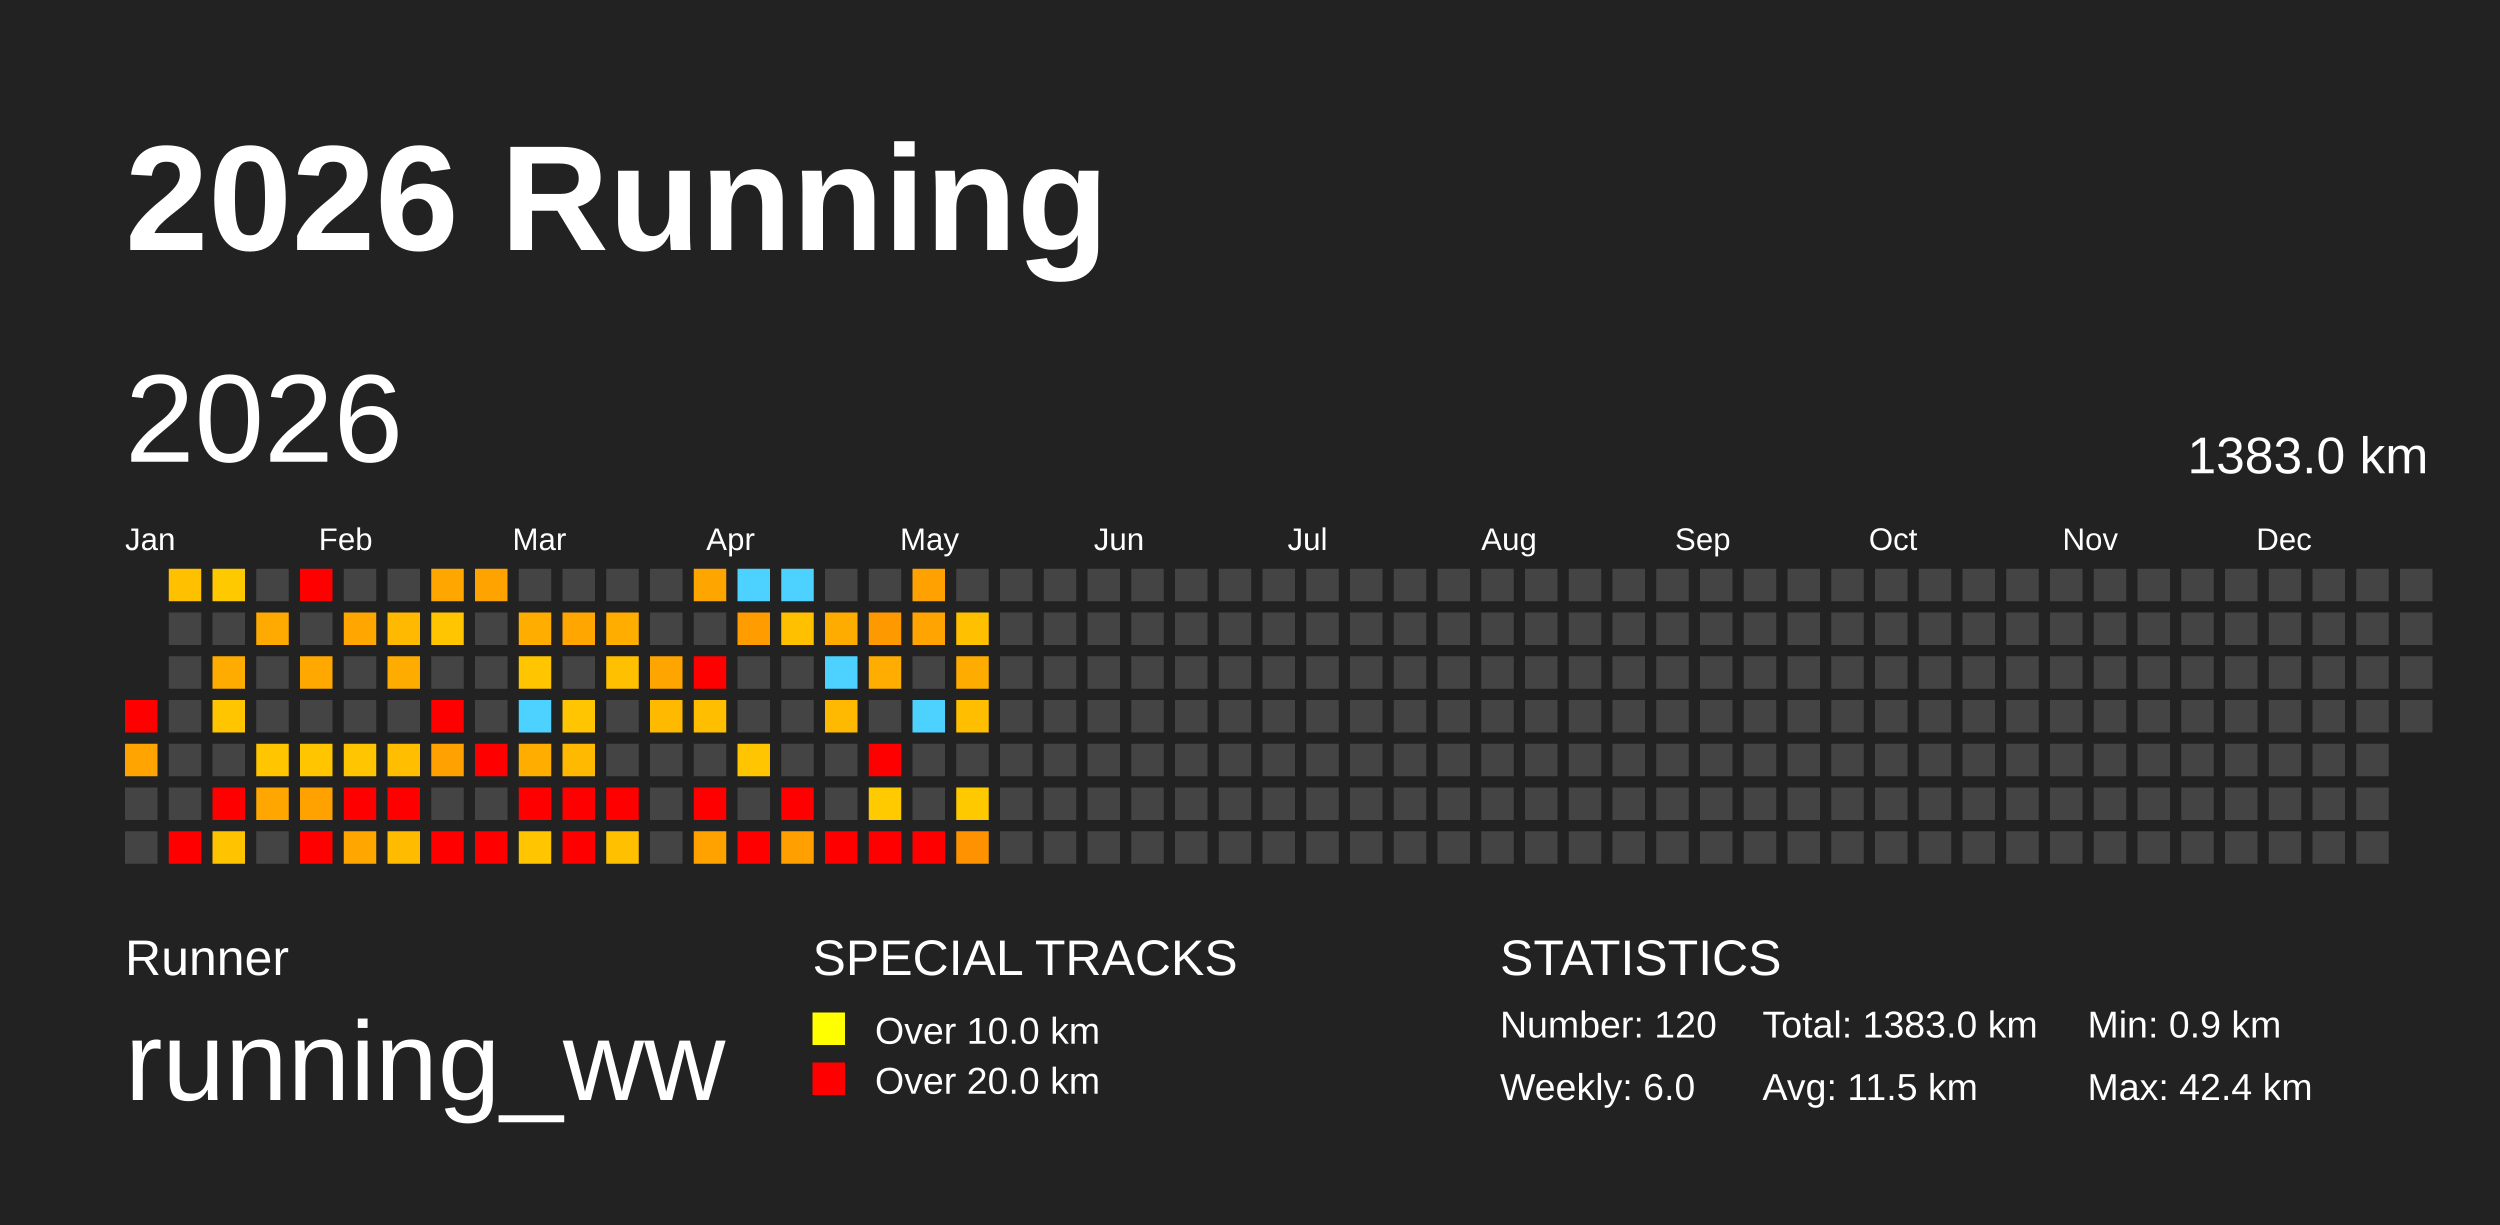
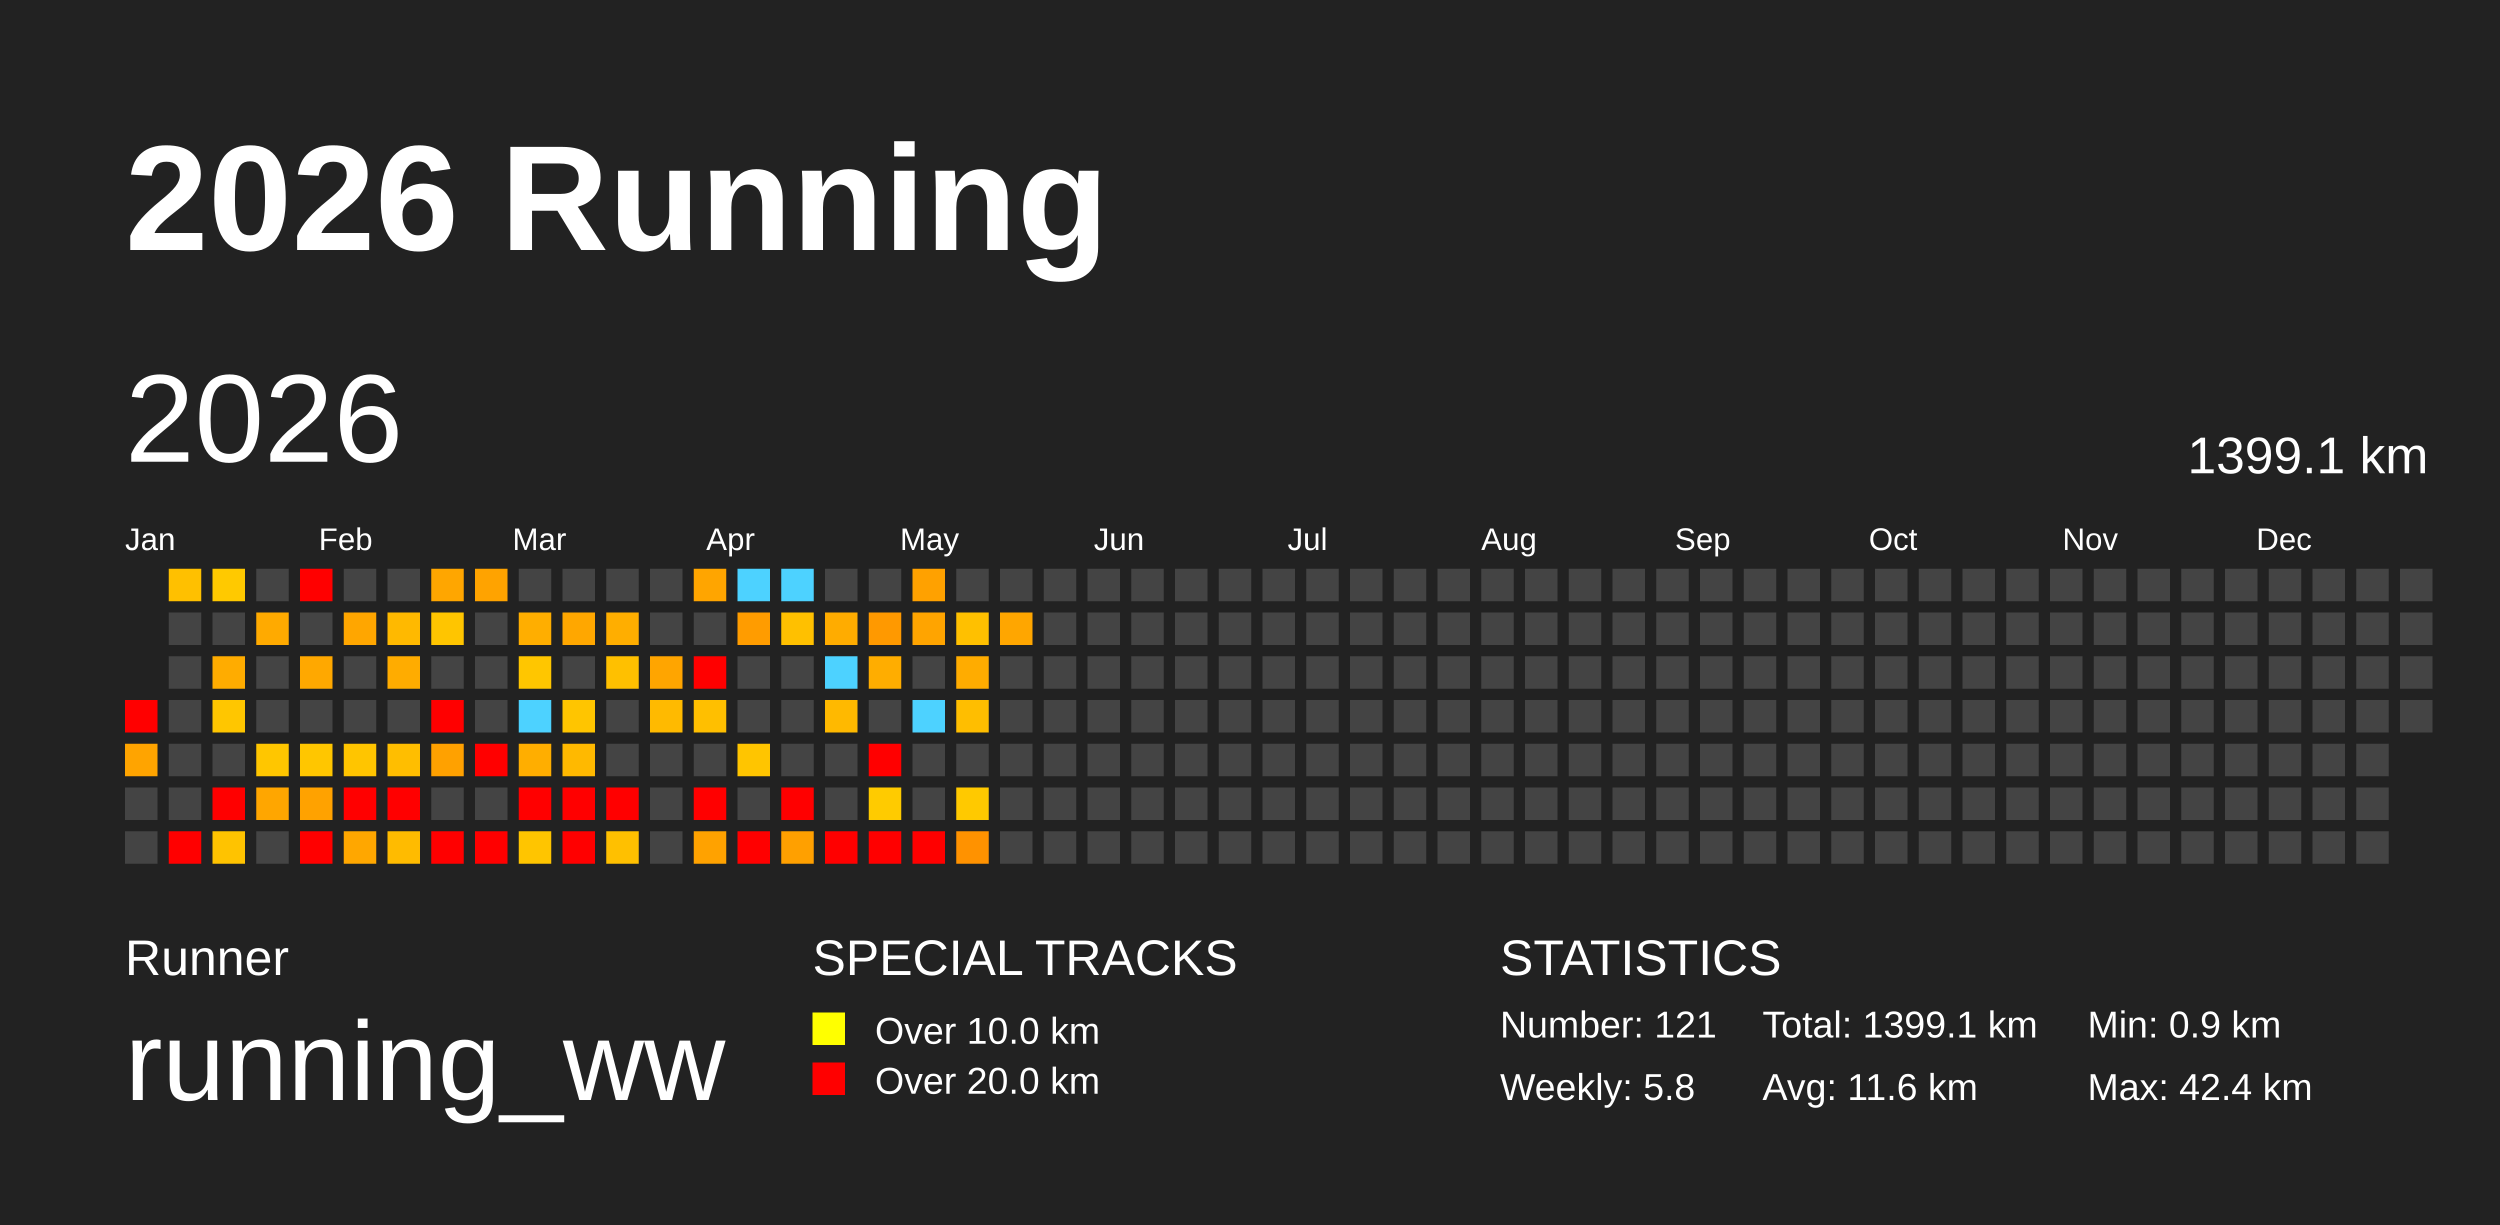
<svg xmlns="http://www.w3.org/2000/svg" baseProfile="full" height="98mm" version="1.1" viewBox="0,0,200,98" width="200mm">
  <defs />
  <rect fill="#222222" height="98" width="200" x="0" y="0" />
  <text fill="#FFFFFF" style="font-size:12px; font-family:Arial; font-weight:bold;" x="10" y="20">2026 Running</text>
  <text fill="#FFFFFF" style="font-size:4px; font-family:Arial" x="10" y="78">Runner</text>
  <text fill="#FFFFFF" style="font-size:9px; font-family:Arial" x="10" y="88">running_ww</text>
  <text fill="#FFFFFF" style="font-size:4px; font-family:Arial" x="65" y="78">SPECIAL TRACKS</text>
  <rect fill="yellow" height="2.6" width="2.6" x="65" y="81" />
  <text fill="#FFFFFF" style="font-size:3px; font-family:Arial" x="70" y="83.5">Over 10.0 km</text>
  <rect fill="red" height="2.6" width="2.6" x="65" y="85" />
  <text fill="#FFFFFF" style="font-size:3px; font-family:Arial" x="70" y="87.5">Over 20.0 km</text>
  <text fill="#FFFFFF" style="font-size:4px; font-family:Arial" x="120" y="78">STATISTICS</text>
-   <text fill="#FFFFFF" style="font-size:3px; font-family:Arial" x="120" y="83">Number: 120</text>
-   <text fill="#FFFFFF" style="font-size:3px; font-family:Arial" x="120" y="88">Weekly: 6.0</text>
-   <text fill="#FFFFFF" style="font-size:3px; font-family:Arial" x="141" y="83">Total: 1383.0 km</text>
-   <text fill="#FFFFFF" style="font-size:3px; font-family:Arial" x="141" y="88">Avg: 11.5 km</text>
+   <text fill="#FFFFFF" style="font-size:3px; font-family:Arial" x="120" y="83">Number: 121</text>
+   <text fill="#FFFFFF" style="font-size:3px; font-family:Arial" x="120" y="88">Weekly: 5.8</text>
+   <text fill="#FFFFFF" style="font-size:3px; font-family:Arial" x="141" y="83">Total: 1399.1 km</text>
+   <text fill="#FFFFFF" style="font-size:3px; font-family:Arial" x="141" y="88">Avg: 11.6 km</text>
  <text fill="#FFFFFF" style="font-size:3px; font-family:Arial" x="167" y="83">Min: 0.9 km</text>
  <text fill="#FFFFFF" style="font-size:3px; font-family:Arial" x="167" y="88">Max: 42.4 km</text>
  <text dominant-baseline="hanging" fill="#FFFFFF" style="font-size:10.0px; font-family:Arial;" x="10" y="30">2026</text>
-   <text dominant-baseline="hanging" fill="#FFFFFF" style="font-size:4.125px; font-family:Arial;" x="175" y="35">1383.0 km</text>
+   <text dominant-baseline="hanging" fill="#FFFFFF" style="font-size:4.125px; font-family:Arial;" x="175" y="35">1399.1 km</text>
  <text fill="#FFFFFF" style="font-size:2.5px; font-family:Arial" x="10.0" y="44">Jan</text>
  <text fill="#FFFFFF" style="font-size:2.5px; font-family:Arial" x="25.5" y="44">Feb</text>
  <text fill="#FFFFFF" style="font-size:2.5px; font-family:Arial" x="41.0" y="44">Mar</text>
  <text fill="#FFFFFF" style="font-size:2.5px; font-family:Arial" x="56.5" y="44">Apr</text>
  <text fill="#FFFFFF" style="font-size:2.5px; font-family:Arial" x="72.0" y="44">May</text>
  <text fill="#FFFFFF" style="font-size:2.5px; font-family:Arial" x="87.5" y="44">Jun</text>
  <text fill="#FFFFFF" style="font-size:2.5px; font-family:Arial" x="103.0" y="44">Jul</text>
  <text fill="#FFFFFF" style="font-size:2.5px; font-family:Arial" x="118.5" y="44">Aug</text>
  <text fill="#FFFFFF" style="font-size:2.5px; font-family:Arial" x="134.0" y="44">Sep</text>
  <text fill="#FFFFFF" style="font-size:2.5px; font-family:Arial" x="149.5" y="44">Oct</text>
  <text fill="#FFFFFF" style="font-size:2.5px; font-family:Arial" x="165.0" y="44">Nov</text>
  <text fill="#FFFFFF" style="font-size:2.5px; font-family:Arial" x="180.5" y="44">Dec</text>
  <rect fill="red" height="2.6" width="2.6" x="10.0" y="56.0" />
  <rect fill="#ffa400" height="2.6" width="2.6" x="10.0" y="59.5" />
  <rect fill="#444444" height="2.6" width="2.6" x="10.0" y="63.0" />
  <rect fill="#444444" height="2.6" width="2.6" x="10.0" y="66.5" />
  <rect fill="#ffc000" height="2.6" width="2.6" x="13.5" y="45.5" />
  <rect fill="#444444" height="2.6" width="2.6" x="13.5" y="49.0" />
  <rect fill="#444444" height="2.6" width="2.6" x="13.5" y="52.5" />
  <rect fill="#444444" height="2.6" width="2.6" x="13.5" y="56.0" />
  <rect fill="#444444" height="2.6" width="2.6" x="13.5" y="59.5" />
  <rect fill="#444444" height="2.6" width="2.6" x="13.5" y="63.0" />
  <rect fill="red" height="2.6" width="2.6" x="13.5" y="66.5" />
  <rect fill="#ffc900" height="2.6" width="2.6" x="17.0" y="45.5" />
  <rect fill="#444444" height="2.6" width="2.6" x="17.0" y="49.0" />
  <rect fill="#ffac00" height="2.6" width="2.6" x="17.0" y="52.5" />
  <rect fill="#ffc600" height="2.6" width="2.6" x="17.0" y="56.0" />
  <rect fill="#444444" height="2.6" width="2.6" x="17.0" y="59.5" />
  <rect fill="red" height="2.6" width="2.6" x="17.0" y="63.0" />
  <rect fill="#ffc300" height="2.6" width="2.6" x="17.0" y="66.5" />
  <rect fill="#444444" height="2.6" width="2.6" x="20.5" y="45.5" />
  <rect fill="#ffaa00" height="2.6" width="2.6" x="20.5" y="49.0" />
  <rect fill="#444444" height="2.6" width="2.6" x="20.5" y="52.5" />
  <rect fill="#444444" height="2.6" width="2.6" x="20.5" y="56.0" />
  <rect fill="#ffc600" height="2.6" width="2.6" x="20.5" y="59.5" />
  <rect fill="#ffa600" height="2.6" width="2.6" x="20.5" y="63.0" />
  <rect fill="#444444" height="2.6" width="2.6" x="20.5" y="66.5" />
  <rect fill="red" height="2.6" width="2.6" x="24.0" y="45.5" />
  <rect fill="#444444" height="2.6" width="2.6" x="24.0" y="49.0" />
  <rect fill="#ffa800" height="2.6" width="2.6" x="24.0" y="52.5" />
  <rect fill="#444444" height="2.6" width="2.6" x="24.0" y="56.0" />
  <rect fill="#ffc600" height="2.6" width="2.6" x="24.0" y="59.5" />
  <rect fill="#ffa200" height="2.6" width="2.6" x="24.0" y="63.0" />
  <rect fill="red" height="2.6" width="2.6" x="24.0" y="66.5" />
  <rect fill="#444444" height="2.6" width="2.6" x="27.5" y="45.5" />
  <rect fill="#ffa600" height="2.6" width="2.6" x="27.5" y="49.0" />
  <rect fill="#444444" height="2.6" width="2.6" x="27.5" y="52.5" />
  <rect fill="#444444" height="2.6" width="2.6" x="27.5" y="56.0" />
  <rect fill="#ffc500" height="2.6" width="2.6" x="27.5" y="59.5" />
  <rect fill="red" height="2.6" width="2.6" x="27.5" y="63.0" />
  <rect fill="#ffa700" height="2.6" width="2.6" x="27.5" y="66.5" />
  <rect fill="#444444" height="2.6" width="2.6" x="31.0" y="45.5" />
  <rect fill="#ffb900" height="2.6" width="2.6" x="31.0" y="49.0" />
  <rect fill="#ffac00" height="2.6" width="2.6" x="31.0" y="52.5" />
  <rect fill="#444444" height="2.6" width="2.6" x="31.0" y="56.0" />
  <rect fill="#ffbe00" height="2.6" width="2.6" x="31.0" y="59.5" />
  <rect fill="red" height="2.6" width="2.6" x="31.0" y="63.0" />
  <rect fill="#ffbb00" height="2.6" width="2.6" x="31.0" y="66.5" />
  <rect fill="#ffa600" height="2.6" width="2.6" x="34.5" y="45.5" />
  <rect fill="#ffc500" height="2.6" width="2.6" x="34.5" y="49.0" />
  <rect fill="#444444" height="2.6" width="2.6" x="34.5" y="52.5" />
  <rect fill="red" height="2.6" width="2.6" x="34.5" y="56.0" />
  <rect fill="#ffa100" height="2.6" width="2.6" x="34.5" y="59.5" />
  <rect fill="#444444" height="2.6" width="2.6" x="34.5" y="63.0" />
  <rect fill="red" height="2.6" width="2.6" x="34.5" y="66.5" />
  <rect fill="#ffa300" height="2.6" width="2.6" x="38.0" y="45.5" />
  <rect fill="#444444" height="2.6" width="2.6" x="38.0" y="49.0" />
  <rect fill="#444444" height="2.6" width="2.6" x="38.0" y="52.5" />
  <rect fill="#444444" height="2.6" width="2.6" x="38.0" y="56.0" />
  <rect fill="red" height="2.6" width="2.6" x="38.0" y="59.5" />
  <rect fill="#444444" height="2.6" width="2.6" x="38.0" y="63.0" />
  <rect fill="red" height="2.6" width="2.6" x="38.0" y="66.5" />
  <rect fill="#444444" height="2.6" width="2.6" x="41.5" y="45.5" />
  <rect fill="#ffae00" height="2.6" width="2.6" x="41.5" y="49.0" />
  <rect fill="#ffc600" height="2.6" width="2.6" x="41.5" y="52.5" />
  <rect fill="#4dd2ff" height="2.6" width="2.6" x="41.5" y="56.0" />
  <rect fill="#ffae00" height="2.6" width="2.6" x="41.5" y="59.5" />
  <rect fill="red" height="2.6" width="2.6" x="41.5" y="63.0" />
  <rect fill="#ffc500" height="2.6" width="2.6" x="41.5" y="66.5" />
  <rect fill="#444444" height="2.6" width="2.6" x="45.0" y="45.5" />
  <rect fill="#ffa700" height="2.6" width="2.6" x="45.0" y="49.0" />
  <rect fill="#444444" height="2.6" width="2.6" x="45.0" y="52.5" />
  <rect fill="#ffc500" height="2.6" width="2.6" x="45.0" y="56.0" />
  <rect fill="#ffb900" height="2.6" width="2.6" x="45.0" y="59.5" />
  <rect fill="red" height="2.6" width="2.6" x="45.0" y="63.0" />
  <rect fill="red" height="2.6" width="2.6" x="45.0" y="66.5" />
  <rect fill="#444444" height="2.6" width="2.6" x="48.5" y="45.5" />
  <rect fill="#ffae00" height="2.6" width="2.6" x="48.5" y="49.0" />
  <rect fill="#ffc000" height="2.6" width="2.6" x="48.5" y="52.5" />
  <rect fill="#444444" height="2.6" width="2.6" x="48.5" y="56.0" />
  <rect fill="#444444" height="2.6" width="2.6" x="48.5" y="59.5" />
  <rect fill="red" height="2.6" width="2.6" x="48.5" y="63.0" />
  <rect fill="#ffc000" height="2.6" width="2.6" x="48.5" y="66.5" />
  <rect fill="#444444" height="2.6" width="2.6" x="52.0" y="45.5" />
  <rect fill="#444444" height="2.6" width="2.6" x="52.0" y="49.0" />
  <rect fill="#ffa500" height="2.6" width="2.6" x="52.0" y="52.5" />
  <rect fill="#ffba00" height="2.6" width="2.6" x="52.0" y="56.0" />
  <rect fill="#444444" height="2.6" width="2.6" x="52.0" y="59.5" />
  <rect fill="#444444" height="2.6" width="2.6" x="52.0" y="63.0" />
  <rect fill="#444444" height="2.6" width="2.6" x="52.0" y="66.5" />
  <rect fill="#ffa500" height="2.6" width="2.6" x="55.5" y="45.5" />
  <rect fill="#444444" height="2.6" width="2.6" x="55.5" y="49.0" />
  <rect fill="red" height="2.6" width="2.6" x="55.5" y="52.5" />
  <rect fill="#ffbf00" height="2.6" width="2.6" x="55.5" y="56.0" />
  <rect fill="#444444" height="2.6" width="2.6" x="55.5" y="59.5" />
  <rect fill="red" height="2.6" width="2.6" x="55.5" y="63.0" />
  <rect fill="#ffa200" height="2.6" width="2.6" x="55.5" y="66.5" />
  <rect fill="#4dd2ff" height="2.6" width="2.6" x="59.0" y="45.5" />
  <rect fill="#ff9c00" height="2.6" width="2.6" x="59.0" y="49.0" />
  <rect fill="#444444" height="2.6" width="2.6" x="59.0" y="52.5" />
  <rect fill="#444444" height="2.6" width="2.6" x="59.0" y="56.0" />
  <rect fill="#ffc500" height="2.6" width="2.6" x="59.0" y="59.5" />
  <rect fill="#444444" height="2.6" width="2.6" x="59.0" y="63.0" />
  <rect fill="red" height="2.6" width="2.6" x="59.0" y="66.5" />
  <rect fill="#4dd2ff" height="2.6" width="2.6" x="62.5" y="45.5" />
  <rect fill="#ffc000" height="2.6" width="2.6" x="62.5" y="49.0" />
  <rect fill="#444444" height="2.6" width="2.6" x="62.5" y="52.5" />
  <rect fill="#444444" height="2.6" width="2.6" x="62.5" y="56.0" />
  <rect fill="#444444" height="2.6" width="2.6" x="62.5" y="59.5" />
  <rect fill="red" height="2.6" width="2.6" x="62.5" y="63.0" />
  <rect fill="#ffa000" height="2.6" width="2.6" x="62.5" y="66.5" />
  <rect fill="#444444" height="2.6" width="2.6" x="66.0" y="45.5" />
  <rect fill="#ffac00" height="2.6" width="2.6" x="66.0" y="49.0" />
  <rect fill="#4dd2ff" height="2.6" width="2.6" x="66.0" y="52.5" />
  <rect fill="#ffb900" height="2.6" width="2.6" x="66.0" y="56.0" />
  <rect fill="#444444" height="2.6" width="2.6" x="66.0" y="59.5" />
  <rect fill="#444444" height="2.6" width="2.6" x="66.0" y="63.0" />
  <rect fill="red" height="2.6" width="2.6" x="66.0" y="66.5" />
  <rect fill="#444444" height="2.6" width="2.6" x="69.5" y="45.5" />
  <rect fill="#ff9900" height="2.6" width="2.6" x="69.5" y="49.0" />
  <rect fill="#ffad00" height="2.6" width="2.6" x="69.5" y="52.5" />
  <rect fill="#444444" height="2.6" width="2.6" x="69.5" y="56.0" />
  <rect fill="red" height="2.6" width="2.6" x="69.5" y="59.5" />
  <rect fill="#ffcb00" height="2.6" width="2.6" x="69.5" y="63.0" />
  <rect fill="red" height="2.6" width="2.6" x="69.5" y="66.5" />
  <rect fill="#ffa100" height="2.6" width="2.6" x="73.0" y="45.5" />
  <rect fill="#ffa400" height="2.6" width="2.6" x="73.0" y="49.0" />
  <rect fill="#444444" height="2.6" width="2.6" x="73.0" y="52.5" />
  <rect fill="#4dd2ff" height="2.6" width="2.6" x="73.0" y="56.0" />
  <rect fill="#444444" height="2.6" width="2.6" x="73.0" y="59.5" />
  <rect fill="#444444" height="2.6" width="2.6" x="73.0" y="63.0" />
  <rect fill="red" height="2.6" width="2.6" x="73.0" y="66.5" />
  <rect fill="#444444" height="2.6" width="2.6" x="76.5" y="45.5" />
  <rect fill="#ffc000" height="2.6" width="2.6" x="76.5" y="49.0" />
  <rect fill="#ffac00" height="2.6" width="2.6" x="76.5" y="52.5" />
  <rect fill="#ffbe00" height="2.6" width="2.6" x="76.5" y="56.0" />
  <rect fill="#444444" height="2.6" width="2.6" x="76.5" y="59.5" />
  <rect fill="#ffc900" height="2.6" width="2.6" x="76.5" y="63.0" />
  <rect fill="#ff9200" height="2.6" width="2.6" x="76.5" y="66.5" />
  <rect fill="#444444" height="2.6" width="2.6" x="80.0" y="45.5" />
-   <rect fill="#444444" height="2.6" width="2.6" x="80.0" y="49.0" />
+   <rect fill="#ffa600" height="2.6" width="2.6" x="80.0" y="49.0" />
  <rect fill="#444444" height="2.6" width="2.6" x="80.0" y="52.5" />
  <rect fill="#444444" height="2.6" width="2.6" x="80.0" y="56.0" />
  <rect fill="#444444" height="2.6" width="2.6" x="80.0" y="59.5" />
  <rect fill="#444444" height="2.6" width="2.6" x="80.0" y="63.0" />
  <rect fill="#444444" height="2.6" width="2.6" x="80.0" y="66.5" />
  <rect fill="#444444" height="2.6" width="2.6" x="83.5" y="45.5" />
  <rect fill="#444444" height="2.6" width="2.6" x="83.5" y="49.0" />
  <rect fill="#444444" height="2.6" width="2.6" x="83.5" y="52.5" />
  <rect fill="#444444" height="2.6" width="2.6" x="83.5" y="56.0" />
  <rect fill="#444444" height="2.6" width="2.6" x="83.5" y="59.5" />
  <rect fill="#444444" height="2.6" width="2.6" x="83.5" y="63.0" />
  <rect fill="#444444" height="2.6" width="2.6" x="83.5" y="66.5" />
  <rect fill="#444444" height="2.6" width="2.6" x="87.0" y="45.5" />
  <rect fill="#444444" height="2.6" width="2.6" x="87.0" y="49.0" />
  <rect fill="#444444" height="2.6" width="2.6" x="87.0" y="52.5" />
  <rect fill="#444444" height="2.6" width="2.6" x="87.0" y="56.0" />
  <rect fill="#444444" height="2.6" width="2.6" x="87.0" y="59.5" />
  <rect fill="#444444" height="2.6" width="2.6" x="87.0" y="63.0" />
  <rect fill="#444444" height="2.6" width="2.6" x="87.0" y="66.5" />
  <rect fill="#444444" height="2.6" width="2.6" x="90.5" y="45.5" />
  <rect fill="#444444" height="2.6" width="2.6" x="90.5" y="49.0" />
  <rect fill="#444444" height="2.6" width="2.6" x="90.5" y="52.5" />
  <rect fill="#444444" height="2.6" width="2.6" x="90.5" y="56.0" />
  <rect fill="#444444" height="2.6" width="2.6" x="90.5" y="59.5" />
  <rect fill="#444444" height="2.6" width="2.6" x="90.5" y="63.0" />
  <rect fill="#444444" height="2.6" width="2.6" x="90.5" y="66.5" />
  <rect fill="#444444" height="2.6" width="2.6" x="94.0" y="45.5" />
  <rect fill="#444444" height="2.6" width="2.6" x="94.0" y="49.0" />
  <rect fill="#444444" height="2.6" width="2.6" x="94.0" y="52.5" />
  <rect fill="#444444" height="2.6" width="2.6" x="94.0" y="56.0" />
  <rect fill="#444444" height="2.6" width="2.6" x="94.0" y="59.5" />
  <rect fill="#444444" height="2.6" width="2.6" x="94.0" y="63.0" />
  <rect fill="#444444" height="2.6" width="2.6" x="94.0" y="66.5" />
  <rect fill="#444444" height="2.6" width="2.6" x="97.5" y="45.5" />
  <rect fill="#444444" height="2.6" width="2.6" x="97.5" y="49.0" />
  <rect fill="#444444" height="2.6" width="2.6" x="97.5" y="52.5" />
  <rect fill="#444444" height="2.6" width="2.6" x="97.5" y="56.0" />
  <rect fill="#444444" height="2.6" width="2.6" x="97.5" y="59.5" />
  <rect fill="#444444" height="2.6" width="2.6" x="97.5" y="63.0" />
  <rect fill="#444444" height="2.6" width="2.6" x="97.5" y="66.5" />
  <rect fill="#444444" height="2.6" width="2.6" x="101.0" y="45.5" />
  <rect fill="#444444" height="2.6" width="2.6" x="101.0" y="49.0" />
  <rect fill="#444444" height="2.6" width="2.6" x="101.0" y="52.5" />
  <rect fill="#444444" height="2.6" width="2.6" x="101.0" y="56.0" />
  <rect fill="#444444" height="2.6" width="2.6" x="101.0" y="59.5" />
  <rect fill="#444444" height="2.6" width="2.6" x="101.0" y="63.0" />
  <rect fill="#444444" height="2.6" width="2.6" x="101.0" y="66.5" />
  <rect fill="#444444" height="2.6" width="2.6" x="104.5" y="45.5" />
  <rect fill="#444444" height="2.6" width="2.6" x="104.5" y="49.0" />
  <rect fill="#444444" height="2.6" width="2.6" x="104.5" y="52.5" />
  <rect fill="#444444" height="2.6" width="2.6" x="104.5" y="56.0" />
  <rect fill="#444444" height="2.6" width="2.6" x="104.5" y="59.5" />
  <rect fill="#444444" height="2.6" width="2.6" x="104.5" y="63.0" />
  <rect fill="#444444" height="2.6" width="2.6" x="104.5" y="66.5" />
  <rect fill="#444444" height="2.6" width="2.6" x="108.0" y="45.5" />
  <rect fill="#444444" height="2.6" width="2.6" x="108.0" y="49.0" />
  <rect fill="#444444" height="2.6" width="2.6" x="108.0" y="52.5" />
  <rect fill="#444444" height="2.6" width="2.6" x="108.0" y="56.0" />
  <rect fill="#444444" height="2.6" width="2.6" x="108.0" y="59.5" />
  <rect fill="#444444" height="2.6" width="2.6" x="108.0" y="63.0" />
  <rect fill="#444444" height="2.6" width="2.6" x="108.0" y="66.5" />
  <rect fill="#444444" height="2.6" width="2.6" x="111.5" y="45.5" />
  <rect fill="#444444" height="2.6" width="2.6" x="111.5" y="49.0" />
  <rect fill="#444444" height="2.6" width="2.6" x="111.5" y="52.5" />
  <rect fill="#444444" height="2.6" width="2.6" x="111.5" y="56.0" />
  <rect fill="#444444" height="2.6" width="2.6" x="111.5" y="59.5" />
  <rect fill="#444444" height="2.6" width="2.6" x="111.5" y="63.0" />
  <rect fill="#444444" height="2.6" width="2.6" x="111.5" y="66.5" />
  <rect fill="#444444" height="2.6" width="2.6" x="115.0" y="45.5" />
  <rect fill="#444444" height="2.6" width="2.6" x="115.0" y="49.0" />
  <rect fill="#444444" height="2.6" width="2.6" x="115.0" y="52.5" />
  <rect fill="#444444" height="2.6" width="2.6" x="115.0" y="56.0" />
  <rect fill="#444444" height="2.6" width="2.6" x="115.0" y="59.5" />
  <rect fill="#444444" height="2.6" width="2.6" x="115.0" y="63.0" />
  <rect fill="#444444" height="2.6" width="2.6" x="115.0" y="66.5" />
  <rect fill="#444444" height="2.6" width="2.6" x="118.5" y="45.5" />
  <rect fill="#444444" height="2.6" width="2.6" x="118.5" y="49.0" />
  <rect fill="#444444" height="2.6" width="2.6" x="118.5" y="52.5" />
  <rect fill="#444444" height="2.6" width="2.6" x="118.5" y="56.0" />
  <rect fill="#444444" height="2.6" width="2.6" x="118.5" y="59.5" />
  <rect fill="#444444" height="2.6" width="2.6" x="118.5" y="63.0" />
  <rect fill="#444444" height="2.6" width="2.6" x="118.5" y="66.5" />
  <rect fill="#444444" height="2.6" width="2.6" x="122.0" y="45.5" />
  <rect fill="#444444" height="2.6" width="2.6" x="122.0" y="49.0" />
  <rect fill="#444444" height="2.6" width="2.6" x="122.0" y="52.5" />
  <rect fill="#444444" height="2.6" width="2.6" x="122.0" y="56.0" />
  <rect fill="#444444" height="2.6" width="2.6" x="122.0" y="59.5" />
  <rect fill="#444444" height="2.6" width="2.6" x="122.0" y="63.0" />
  <rect fill="#444444" height="2.6" width="2.6" x="122.0" y="66.5" />
  <rect fill="#444444" height="2.6" width="2.6" x="125.5" y="45.5" />
  <rect fill="#444444" height="2.6" width="2.6" x="125.5" y="49.0" />
  <rect fill="#444444" height="2.6" width="2.6" x="125.5" y="52.5" />
  <rect fill="#444444" height="2.6" width="2.6" x="125.5" y="56.0" />
  <rect fill="#444444" height="2.6" width="2.6" x="125.5" y="59.5" />
  <rect fill="#444444" height="2.6" width="2.6" x="125.5" y="63.0" />
  <rect fill="#444444" height="2.6" width="2.6" x="125.5" y="66.5" />
  <rect fill="#444444" height="2.6" width="2.6" x="129.0" y="45.5" />
  <rect fill="#444444" height="2.6" width="2.6" x="129.0" y="49.0" />
  <rect fill="#444444" height="2.6" width="2.6" x="129.0" y="52.5" />
  <rect fill="#444444" height="2.6" width="2.6" x="129.0" y="56.0" />
  <rect fill="#444444" height="2.6" width="2.6" x="129.0" y="59.5" />
  <rect fill="#444444" height="2.6" width="2.6" x="129.0" y="63.0" />
  <rect fill="#444444" height="2.6" width="2.6" x="129.0" y="66.5" />
  <rect fill="#444444" height="2.6" width="2.6" x="132.5" y="45.5" />
  <rect fill="#444444" height="2.6" width="2.6" x="132.5" y="49.0" />
  <rect fill="#444444" height="2.6" width="2.6" x="132.5" y="52.5" />
  <rect fill="#444444" height="2.6" width="2.6" x="132.5" y="56.0" />
  <rect fill="#444444" height="2.6" width="2.6" x="132.5" y="59.5" />
  <rect fill="#444444" height="2.6" width="2.6" x="132.5" y="63.0" />
  <rect fill="#444444" height="2.6" width="2.6" x="132.5" y="66.5" />
  <rect fill="#444444" height="2.6" width="2.6" x="136.0" y="45.5" />
  <rect fill="#444444" height="2.6" width="2.6" x="136.0" y="49.0" />
  <rect fill="#444444" height="2.6" width="2.6" x="136.0" y="52.5" />
  <rect fill="#444444" height="2.6" width="2.6" x="136.0" y="56.0" />
  <rect fill="#444444" height="2.6" width="2.6" x="136.0" y="59.5" />
  <rect fill="#444444" height="2.6" width="2.6" x="136.0" y="63.0" />
  <rect fill="#444444" height="2.6" width="2.6" x="136.0" y="66.5" />
  <rect fill="#444444" height="2.6" width="2.6" x="139.5" y="45.5" />
  <rect fill="#444444" height="2.6" width="2.6" x="139.5" y="49.0" />
  <rect fill="#444444" height="2.6" width="2.6" x="139.5" y="52.5" />
  <rect fill="#444444" height="2.6" width="2.6" x="139.5" y="56.0" />
  <rect fill="#444444" height="2.6" width="2.6" x="139.5" y="59.5" />
  <rect fill="#444444" height="2.6" width="2.6" x="139.5" y="63.0" />
  <rect fill="#444444" height="2.6" width="2.6" x="139.5" y="66.5" />
  <rect fill="#444444" height="2.6" width="2.6" x="143.0" y="45.5" />
  <rect fill="#444444" height="2.6" width="2.6" x="143.0" y="49.0" />
  <rect fill="#444444" height="2.6" width="2.6" x="143.0" y="52.5" />
  <rect fill="#444444" height="2.6" width="2.6" x="143.0" y="56.0" />
  <rect fill="#444444" height="2.6" width="2.6" x="143.0" y="59.5" />
  <rect fill="#444444" height="2.6" width="2.6" x="143.0" y="63.0" />
  <rect fill="#444444" height="2.6" width="2.6" x="143.0" y="66.5" />
  <rect fill="#444444" height="2.6" width="2.6" x="146.5" y="45.5" />
  <rect fill="#444444" height="2.6" width="2.6" x="146.5" y="49.0" />
  <rect fill="#444444" height="2.6" width="2.6" x="146.5" y="52.5" />
  <rect fill="#444444" height="2.6" width="2.6" x="146.5" y="56.0" />
  <rect fill="#444444" height="2.6" width="2.6" x="146.5" y="59.5" />
  <rect fill="#444444" height="2.6" width="2.6" x="146.5" y="63.0" />
  <rect fill="#444444" height="2.6" width="2.6" x="146.5" y="66.5" />
  <rect fill="#444444" height="2.6" width="2.6" x="150.0" y="45.5" />
  <rect fill="#444444" height="2.6" width="2.6" x="150.0" y="49.0" />
  <rect fill="#444444" height="2.6" width="2.6" x="150.0" y="52.5" />
  <rect fill="#444444" height="2.6" width="2.6" x="150.0" y="56.0" />
  <rect fill="#444444" height="2.6" width="2.6" x="150.0" y="59.5" />
  <rect fill="#444444" height="2.6" width="2.6" x="150.0" y="63.0" />
  <rect fill="#444444" height="2.6" width="2.6" x="150.0" y="66.5" />
  <rect fill="#444444" height="2.6" width="2.6" x="153.5" y="45.5" />
  <rect fill="#444444" height="2.6" width="2.6" x="153.5" y="49.0" />
  <rect fill="#444444" height="2.6" width="2.6" x="153.5" y="52.5" />
  <rect fill="#444444" height="2.6" width="2.6" x="153.5" y="56.0" />
  <rect fill="#444444" height="2.6" width="2.6" x="153.5" y="59.5" />
  <rect fill="#444444" height="2.6" width="2.6" x="153.5" y="63.0" />
  <rect fill="#444444" height="2.6" width="2.6" x="153.5" y="66.5" />
  <rect fill="#444444" height="2.6" width="2.6" x="157.0" y="45.5" />
  <rect fill="#444444" height="2.6" width="2.6" x="157.0" y="49.0" />
  <rect fill="#444444" height="2.6" width="2.6" x="157.0" y="52.5" />
  <rect fill="#444444" height="2.6" width="2.6" x="157.0" y="56.0" />
  <rect fill="#444444" height="2.6" width="2.6" x="157.0" y="59.5" />
  <rect fill="#444444" height="2.6" width="2.6" x="157.0" y="63.0" />
  <rect fill="#444444" height="2.6" width="2.6" x="157.0" y="66.5" />
  <rect fill="#444444" height="2.6" width="2.6" x="160.5" y="45.5" />
  <rect fill="#444444" height="2.6" width="2.6" x="160.5" y="49.0" />
  <rect fill="#444444" height="2.6" width="2.6" x="160.5" y="52.5" />
  <rect fill="#444444" height="2.6" width="2.6" x="160.5" y="56.0" />
  <rect fill="#444444" height="2.6" width="2.6" x="160.5" y="59.5" />
  <rect fill="#444444" height="2.6" width="2.6" x="160.5" y="63.0" />
  <rect fill="#444444" height="2.6" width="2.6" x="160.5" y="66.5" />
  <rect fill="#444444" height="2.6" width="2.6" x="164.0" y="45.5" />
  <rect fill="#444444" height="2.6" width="2.6" x="164.0" y="49.0" />
  <rect fill="#444444" height="2.6" width="2.6" x="164.0" y="52.5" />
  <rect fill="#444444" height="2.6" width="2.6" x="164.0" y="56.0" />
  <rect fill="#444444" height="2.6" width="2.6" x="164.0" y="59.5" />
  <rect fill="#444444" height="2.6" width="2.6" x="164.0" y="63.0" />
  <rect fill="#444444" height="2.6" width="2.6" x="164.0" y="66.5" />
  <rect fill="#444444" height="2.6" width="2.6" x="167.5" y="45.5" />
  <rect fill="#444444" height="2.6" width="2.6" x="167.5" y="49.0" />
  <rect fill="#444444" height="2.6" width="2.6" x="167.5" y="52.5" />
  <rect fill="#444444" height="2.6" width="2.6" x="167.5" y="56.0" />
  <rect fill="#444444" height="2.6" width="2.6" x="167.5" y="59.5" />
  <rect fill="#444444" height="2.6" width="2.6" x="167.5" y="63.0" />
  <rect fill="#444444" height="2.6" width="2.6" x="167.5" y="66.5" />
  <rect fill="#444444" height="2.6" width="2.6" x="171.0" y="45.5" />
  <rect fill="#444444" height="2.6" width="2.6" x="171.0" y="49.0" />
  <rect fill="#444444" height="2.6" width="2.6" x="171.0" y="52.5" />
  <rect fill="#444444" height="2.6" width="2.6" x="171.0" y="56.0" />
  <rect fill="#444444" height="2.6" width="2.6" x="171.0" y="59.5" />
  <rect fill="#444444" height="2.6" width="2.6" x="171.0" y="63.0" />
  <rect fill="#444444" height="2.6" width="2.6" x="171.0" y="66.5" />
  <rect fill="#444444" height="2.6" width="2.6" x="174.5" y="45.5" />
  <rect fill="#444444" height="2.6" width="2.6" x="174.5" y="49.0" />
  <rect fill="#444444" height="2.6" width="2.6" x="174.5" y="52.5" />
  <rect fill="#444444" height="2.6" width="2.6" x="174.5" y="56.0" />
  <rect fill="#444444" height="2.6" width="2.6" x="174.5" y="59.5" />
  <rect fill="#444444" height="2.6" width="2.6" x="174.5" y="63.0" />
  <rect fill="#444444" height="2.6" width="2.6" x="174.5" y="66.5" />
  <rect fill="#444444" height="2.6" width="2.6" x="178.0" y="45.5" />
  <rect fill="#444444" height="2.6" width="2.6" x="178.0" y="49.0" />
  <rect fill="#444444" height="2.6" width="2.6" x="178.0" y="52.5" />
  <rect fill="#444444" height="2.6" width="2.6" x="178.0" y="56.0" />
  <rect fill="#444444" height="2.6" width="2.6" x="178.0" y="59.5" />
  <rect fill="#444444" height="2.6" width="2.6" x="178.0" y="63.0" />
  <rect fill="#444444" height="2.6" width="2.6" x="178.0" y="66.5" />
  <rect fill="#444444" height="2.6" width="2.6" x="181.5" y="45.5" />
  <rect fill="#444444" height="2.6" width="2.6" x="181.5" y="49.0" />
  <rect fill="#444444" height="2.6" width="2.6" x="181.5" y="52.5" />
  <rect fill="#444444" height="2.6" width="2.6" x="181.5" y="56.0" />
  <rect fill="#444444" height="2.6" width="2.6" x="181.5" y="59.5" />
  <rect fill="#444444" height="2.6" width="2.6" x="181.5" y="63.0" />
  <rect fill="#444444" height="2.6" width="2.6" x="181.5" y="66.5" />
  <rect fill="#444444" height="2.6" width="2.6" x="185.0" y="45.5" />
  <rect fill="#444444" height="2.6" width="2.6" x="185.0" y="49.0" />
  <rect fill="#444444" height="2.6" width="2.6" x="185.0" y="52.5" />
  <rect fill="#444444" height="2.6" width="2.6" x="185.0" y="56.0" />
  <rect fill="#444444" height="2.6" width="2.6" x="185.0" y="59.5" />
  <rect fill="#444444" height="2.6" width="2.6" x="185.0" y="63.0" />
  <rect fill="#444444" height="2.6" width="2.6" x="185.0" y="66.5" />
  <rect fill="#444444" height="2.6" width="2.6" x="188.5" y="45.5" />
  <rect fill="#444444" height="2.6" width="2.6" x="188.5" y="49.0" />
  <rect fill="#444444" height="2.6" width="2.6" x="188.5" y="52.5" />
  <rect fill="#444444" height="2.6" width="2.6" x="188.5" y="56.0" />
  <rect fill="#444444" height="2.6" width="2.6" x="188.5" y="59.5" />
  <rect fill="#444444" height="2.6" width="2.6" x="188.5" y="63.0" />
  <rect fill="#444444" height="2.6" width="2.6" x="188.5" y="66.5" />
  <rect fill="#444444" height="2.6" width="2.6" x="192.0" y="45.5" />
  <rect fill="#444444" height="2.6" width="2.6" x="192.0" y="49.0" />
  <rect fill="#444444" height="2.6" width="2.6" x="192.0" y="52.5" />
  <rect fill="#444444" height="2.6" width="2.6" x="192.0" y="56.0" />
</svg>
